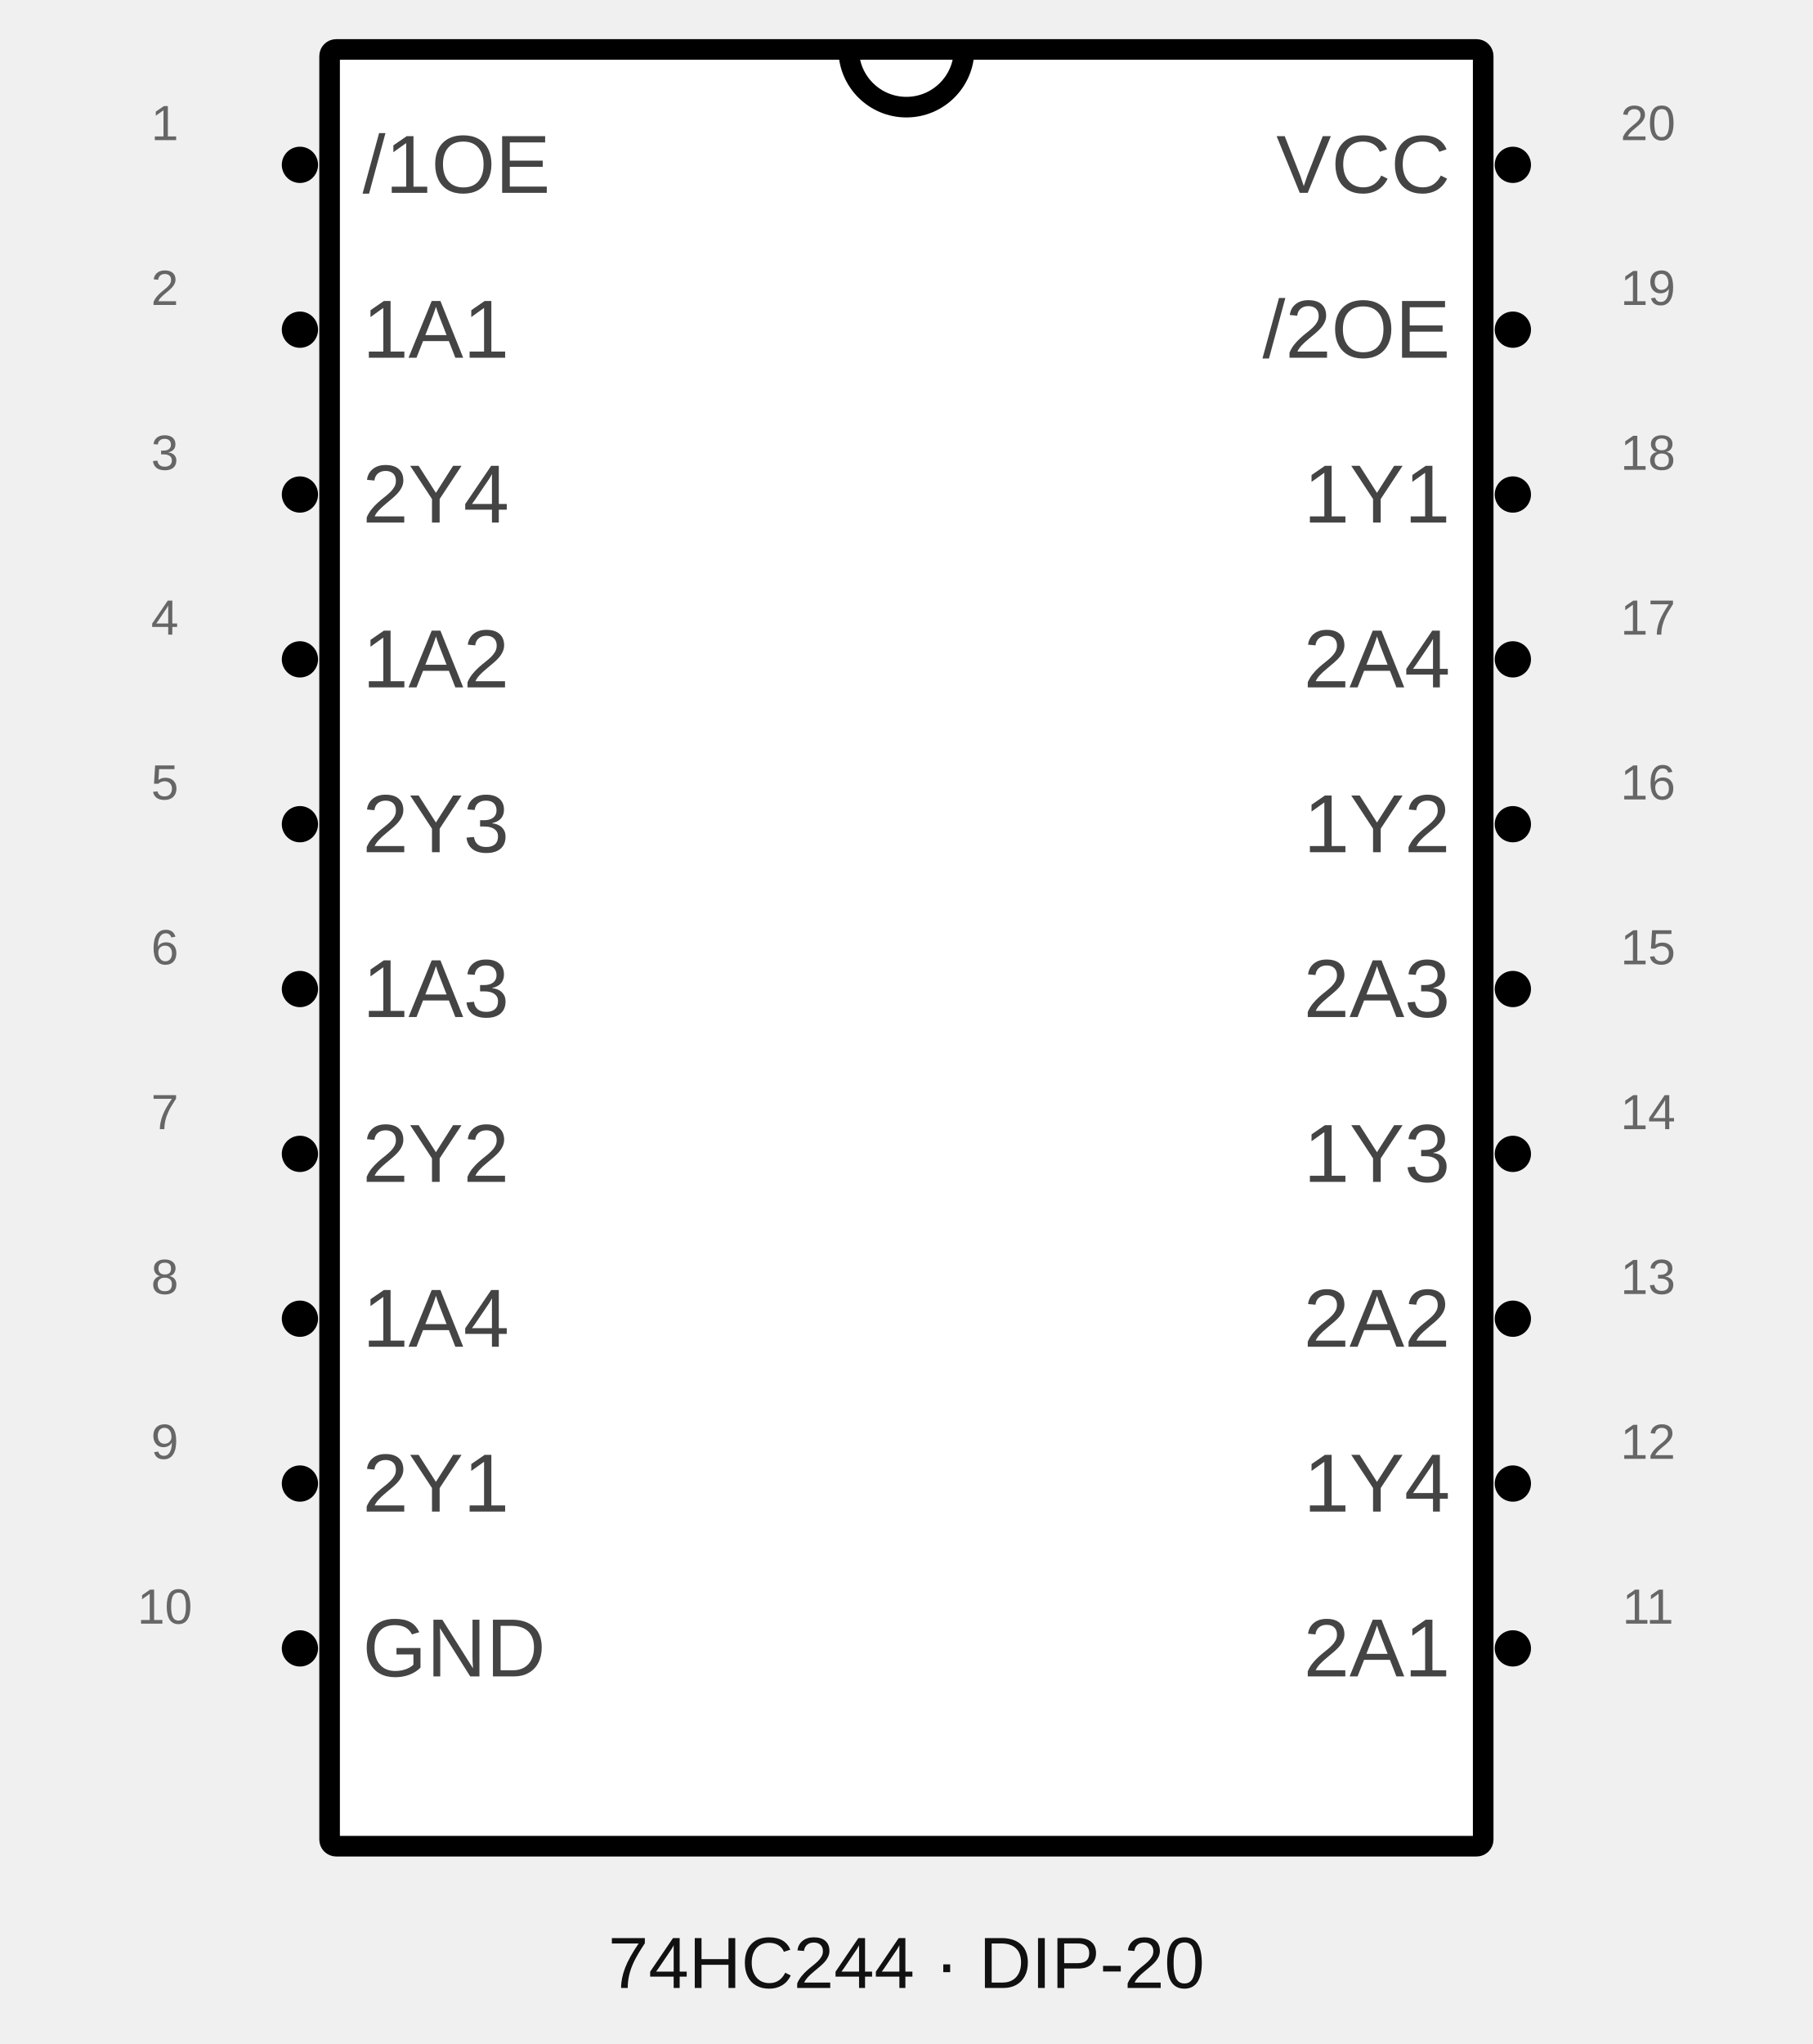
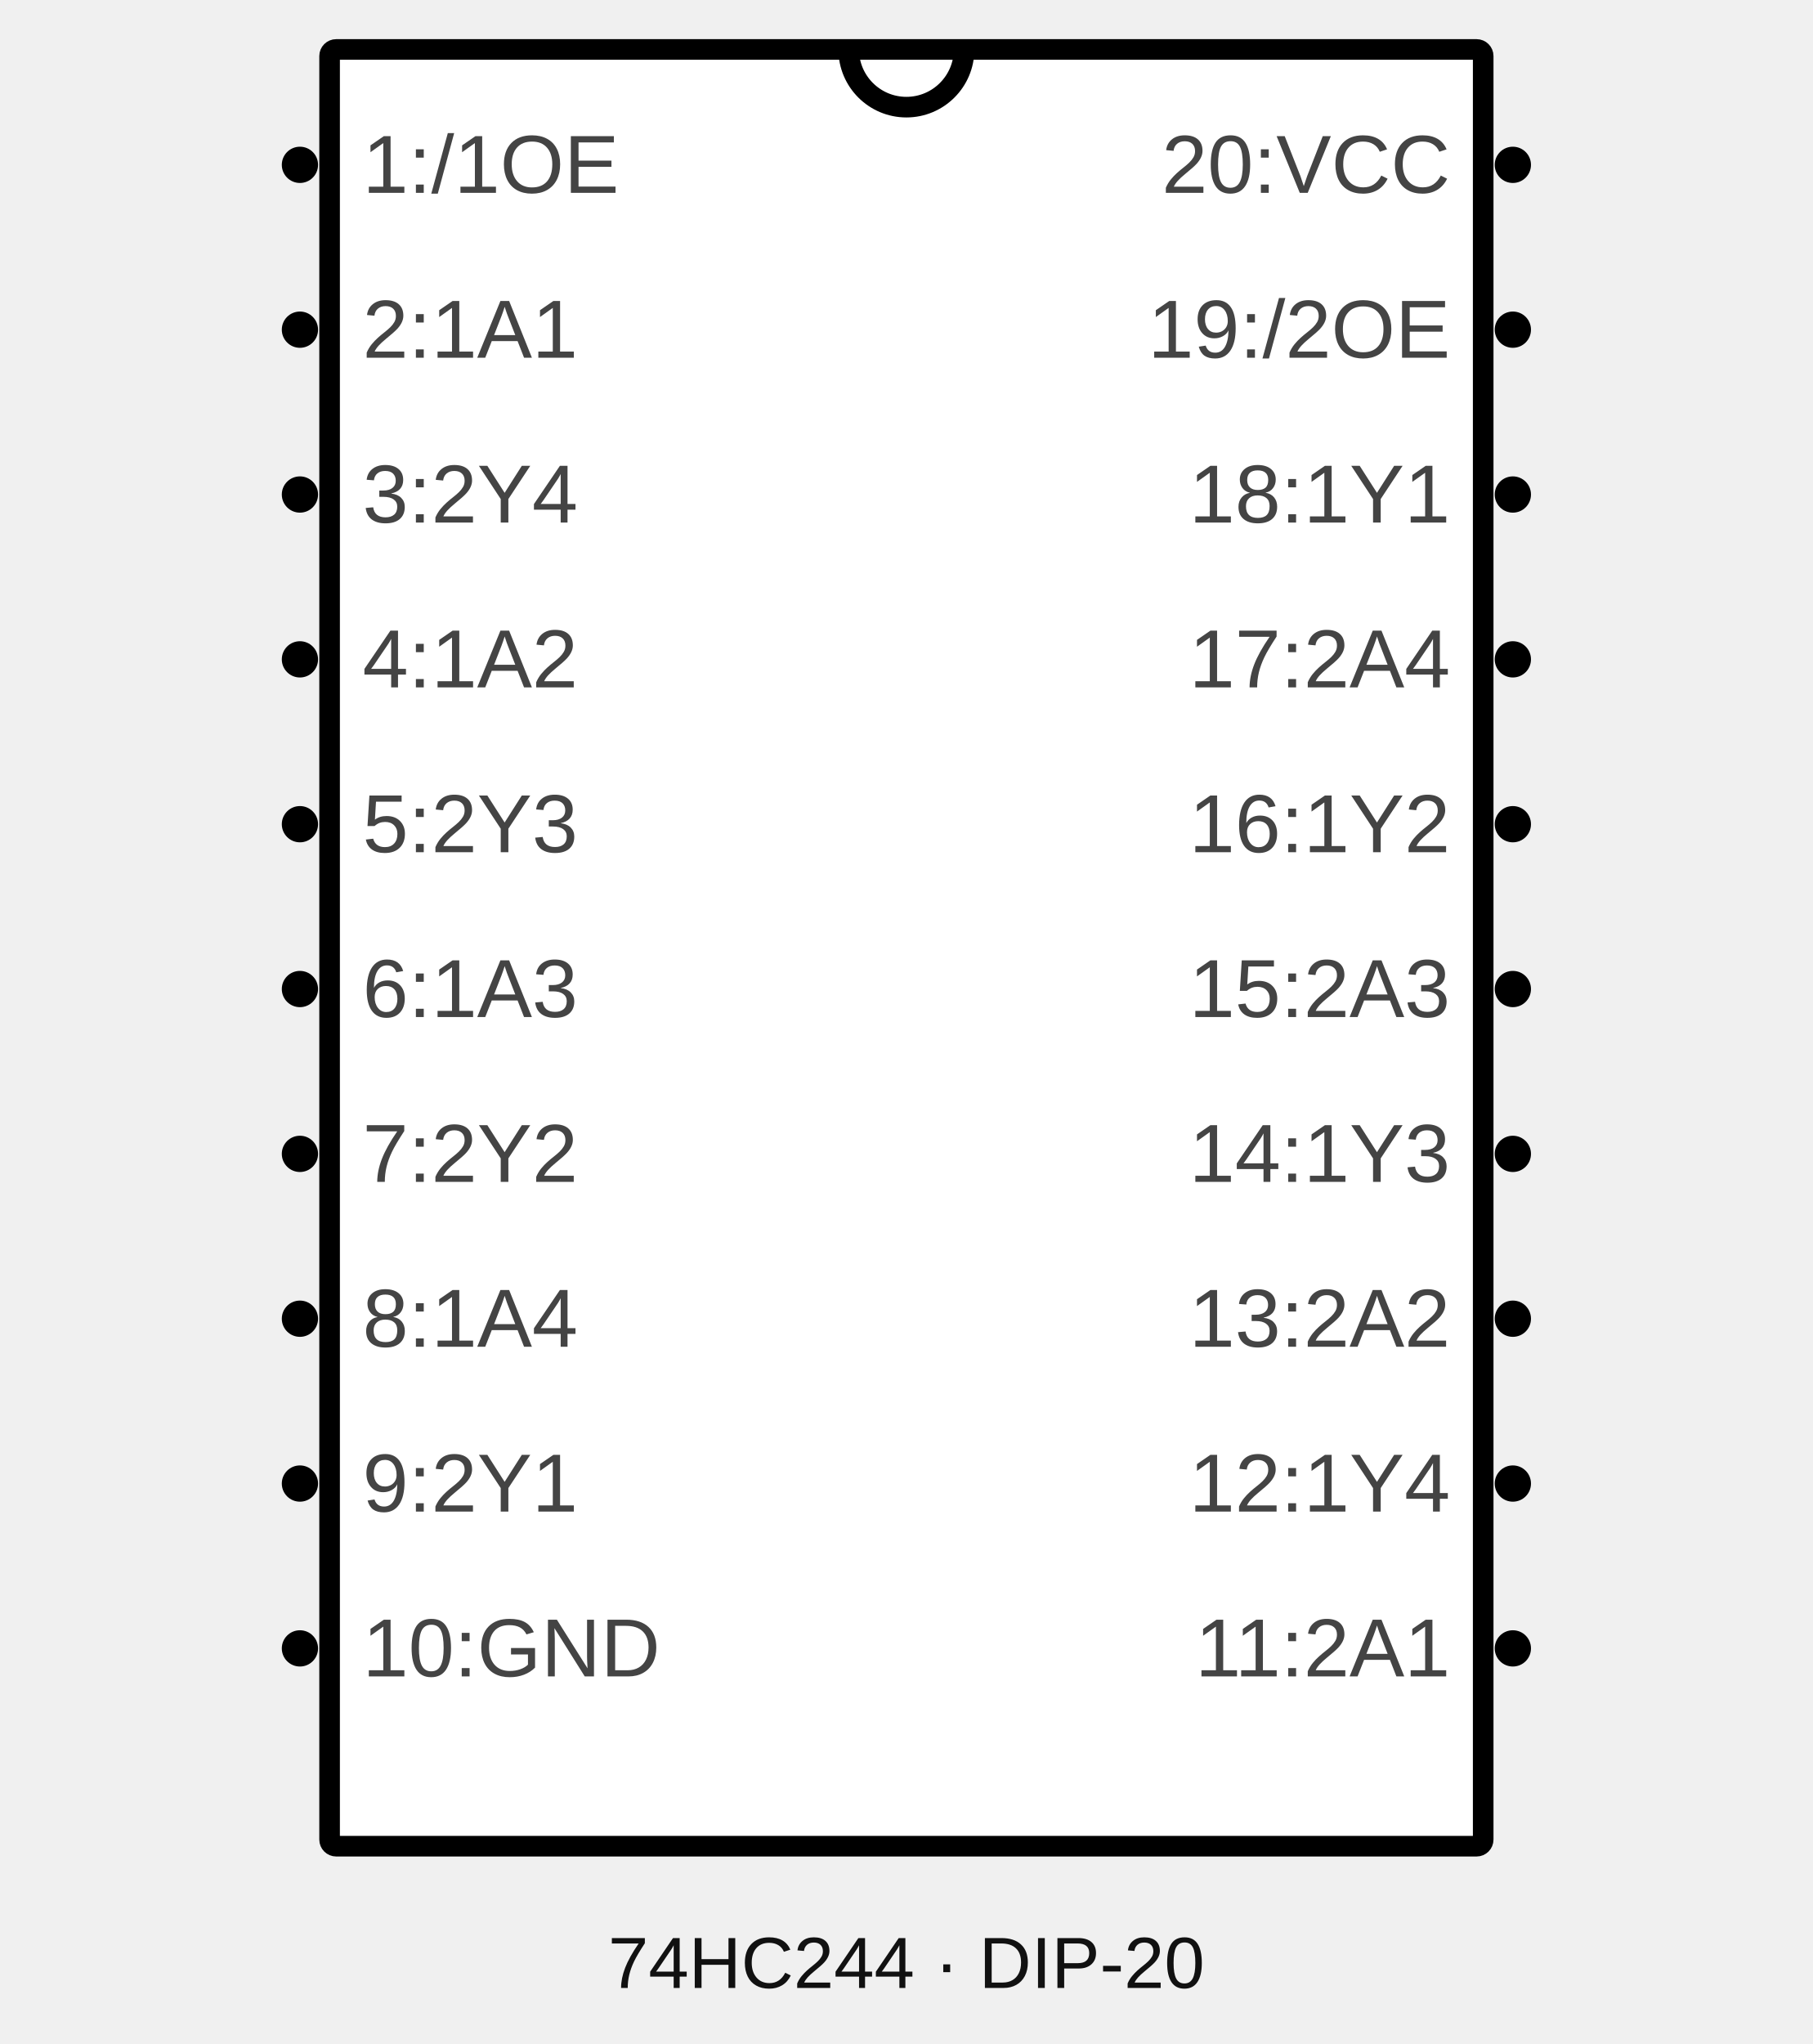
<svg xmlns="http://www.w3.org/2000/svg" viewBox="0 0 1100 1240" role="img" aria-labelledby="title desc">
  <style>.body{fill:#fff;stroke:#000;stroke-width:12.5}.lead{stroke:#787878;stroke-width:9.72;stroke-linecap:round}.node{fill:#000}.pin{fill:none;stroke:none}.name{font:50px "Droid Sans",Arial,sans-serif;fill:#444}.number{font:30px "Droid Sans",Arial,sans-serif;fill:#666}.title{font:44px "Droid Sans",Arial,sans-serif;fill:#111}</style>
  <text class="title" x="550" y="1206" text-anchor="middle">74HC244 · DIP-20</text>
  <rect class="body" x="200" y="30" width="700" height="1090" rx="4" />
  <path d="M515.0 30a35 35 0 0 0 70 0" fill="none" stroke="#000" stroke-width="12.5" />
-   <circle class="node" cx="182" cy="100" r="11" />
+   <circle class="node" id="connector0node" data-pin-number="1" data-pin-name="/1OE" data-direction="input" data-component-selector="@1" cx="182" cy="100" r="11" />
  <rect class="pin" id="connector0pin" data-pin-number="1" data-pin-name="/1OE" data-direction="input" x="5" y="95" width="195" height="10" />
-   <text class="name" x="220" y="117" text-anchor="start">/1OE</text>
-   <text class="number" x="100" y="85" text-anchor="middle">1</text>
-   <circle class="node" cx="182" cy="200" r="11" />
+   <text class="name" x="220" y="117" text-anchor="start">1:/1OE</text>
+   <circle class="node" id="connector1node" data-pin-number="2" data-pin-name="1A1" data-direction="input" data-component-selector="@2" cx="182" cy="200" r="11" />
  <rect class="pin" id="connector1pin" data-pin-number="2" data-pin-name="1A1" data-direction="input" x="5" y="195" width="195" height="10" />
-   <text class="name" x="220" y="217" text-anchor="start">1A1</text>
-   <text class="number" x="100" y="185" text-anchor="middle">2</text>
-   <circle class="node" cx="182" cy="300" r="11" />
+   <text class="name" x="220" y="217" text-anchor="start">2:1A1</text>
+   <circle class="node" id="connector2node" data-pin-number="3" data-pin-name="2Y4" data-direction="output" data-component-selector="@3" cx="182" cy="300" r="11" />
  <rect class="pin" id="connector2pin" data-pin-number="3" data-pin-name="2Y4" data-direction="output" x="5" y="295" width="195" height="10" />
-   <text class="name" x="220" y="317" text-anchor="start">2Y4</text>
-   <text class="number" x="100" y="285" text-anchor="middle">3</text>
-   <circle class="node" cx="182" cy="400" r="11" />
+   <text class="name" x="220" y="317" text-anchor="start">3:2Y4</text>
+   <circle class="node" id="connector3node" data-pin-number="4" data-pin-name="1A2" data-direction="input" data-component-selector="@4" cx="182" cy="400" r="11" />
  <rect class="pin" id="connector3pin" data-pin-number="4" data-pin-name="1A2" data-direction="input" x="5" y="395" width="195" height="10" />
-   <text class="name" x="220" y="417" text-anchor="start">1A2</text>
-   <text class="number" x="100" y="385" text-anchor="middle">4</text>
-   <circle class="node" cx="182" cy="500" r="11" />
+   <text class="name" x="220" y="417" text-anchor="start">4:1A2</text>
+   <circle class="node" id="connector4node" data-pin-number="5" data-pin-name="2Y3" data-direction="output" data-component-selector="@5" cx="182" cy="500" r="11" />
  <rect class="pin" id="connector4pin" data-pin-number="5" data-pin-name="2Y3" data-direction="output" x="5" y="495" width="195" height="10" />
-   <text class="name" x="220" y="517" text-anchor="start">2Y3</text>
-   <text class="number" x="100" y="485" text-anchor="middle">5</text>
-   <circle class="node" cx="182" cy="600" r="11" />
+   <text class="name" x="220" y="517" text-anchor="start">5:2Y3</text>
+   <circle class="node" id="connector5node" data-pin-number="6" data-pin-name="1A3" data-direction="input" data-component-selector="@6" cx="182" cy="600" r="11" />
  <rect class="pin" id="connector5pin" data-pin-number="6" data-pin-name="1A3" data-direction="input" x="5" y="595" width="195" height="10" />
-   <text class="name" x="220" y="617" text-anchor="start">1A3</text>
-   <text class="number" x="100" y="585" text-anchor="middle">6</text>
-   <circle class="node" cx="182" cy="700" r="11" />
+   <text class="name" x="220" y="617" text-anchor="start">6:1A3</text>
+   <circle class="node" id="connector6node" data-pin-number="7" data-pin-name="2Y2" data-direction="output" data-component-selector="@7" cx="182" cy="700" r="11" />
  <rect class="pin" id="connector6pin" data-pin-number="7" data-pin-name="2Y2" data-direction="output" x="5" y="695" width="195" height="10" />
-   <text class="name" x="220" y="717" text-anchor="start">2Y2</text>
-   <text class="number" x="100" y="685" text-anchor="middle">7</text>
-   <circle class="node" cx="182" cy="800" r="11" />
+   <text class="name" x="220" y="717" text-anchor="start">7:2Y2</text>
+   <circle class="node" id="connector7node" data-pin-number="8" data-pin-name="1A4" data-direction="input" data-component-selector="@8" cx="182" cy="800" r="11" />
  <rect class="pin" id="connector7pin" data-pin-number="8" data-pin-name="1A4" data-direction="input" x="5" y="795" width="195" height="10" />
-   <text class="name" x="220" y="817" text-anchor="start">1A4</text>
-   <text class="number" x="100" y="785" text-anchor="middle">8</text>
-   <circle class="node" cx="182" cy="900" r="11" />
+   <text class="name" x="220" y="817" text-anchor="start">8:1A4</text>
+   <circle class="node" id="connector8node" data-pin-number="9" data-pin-name="2Y1" data-direction="output" data-component-selector="@9" cx="182" cy="900" r="11" />
  <rect class="pin" id="connector8pin" data-pin-number="9" data-pin-name="2Y1" data-direction="output" x="5" y="895" width="195" height="10" />
-   <text class="name" x="220" y="917" text-anchor="start">2Y1</text>
-   <text class="number" x="100" y="885" text-anchor="middle">9</text>
-   <circle class="node" cx="182" cy="1000" r="11" />
+   <text class="name" x="220" y="917" text-anchor="start">9:2Y1</text>
+   <circle class="node" id="connector9node" data-pin-number="10" data-pin-name="GND" data-direction="power" data-component-selector="@10" cx="182" cy="1000" r="11" />
  <rect class="pin" id="connector9pin" data-pin-number="10" data-pin-name="GND" data-direction="power" x="5" y="995" width="195" height="10" />
-   <text class="name" x="220" y="1017" text-anchor="start">GND</text>
-   <text class="number" x="100" y="985" text-anchor="middle">10</text>
-   <circle class="node" cx="918" cy="1000" r="11" />
+   <text class="name" x="220" y="1017" text-anchor="start">10:GND</text>
+   <circle class="node" id="connector10node" data-pin-number="11" data-pin-name="2A1" data-direction="input" data-component-selector="@11" cx="918" cy="1000" r="11" />
  <rect class="pin" id="connector10pin" data-pin-number="11" data-pin-name="2A1" data-direction="input" x="900" y="995" width="195" height="10" />
-   <text class="name" x="880" y="1017" text-anchor="end">2A1</text>
-   <text class="number" x="1000" y="985" text-anchor="middle">11</text>
-   <circle class="node" cx="918" cy="900" r="11" />
+   <text class="name" x="880" y="1017" text-anchor="end">11:2A1</text>
+   <circle class="node" id="connector11node" data-pin-number="12" data-pin-name="1Y4" data-direction="output" data-component-selector="@12" cx="918" cy="900" r="11" />
  <rect class="pin" id="connector11pin" data-pin-number="12" data-pin-name="1Y4" data-direction="output" x="900" y="895" width="195" height="10" />
-   <text class="name" x="880" y="917" text-anchor="end">1Y4</text>
-   <text class="number" x="1000" y="885" text-anchor="middle">12</text>
-   <circle class="node" cx="918" cy="800" r="11" />
+   <text class="name" x="880" y="917" text-anchor="end">12:1Y4</text>
+   <circle class="node" id="connector12node" data-pin-number="13" data-pin-name="2A2" data-direction="input" data-component-selector="@13" cx="918" cy="800" r="11" />
  <rect class="pin" id="connector12pin" data-pin-number="13" data-pin-name="2A2" data-direction="input" x="900" y="795" width="195" height="10" />
-   <text class="name" x="880" y="817" text-anchor="end">2A2</text>
-   <text class="number" x="1000" y="785" text-anchor="middle">13</text>
-   <circle class="node" cx="918" cy="700" r="11" />
+   <text class="name" x="880" y="817" text-anchor="end">13:2A2</text>
+   <circle class="node" id="connector13node" data-pin-number="14" data-pin-name="1Y3" data-direction="output" data-component-selector="@14" cx="918" cy="700" r="11" />
  <rect class="pin" id="connector13pin" data-pin-number="14" data-pin-name="1Y3" data-direction="output" x="900" y="695" width="195" height="10" />
-   <text class="name" x="880" y="717" text-anchor="end">1Y3</text>
-   <text class="number" x="1000" y="685" text-anchor="middle">14</text>
-   <circle class="node" cx="918" cy="600" r="11" />
+   <text class="name" x="880" y="717" text-anchor="end">14:1Y3</text>
+   <circle class="node" id="connector14node" data-pin-number="15" data-pin-name="2A3" data-direction="input" data-component-selector="@15" cx="918" cy="600" r="11" />
  <rect class="pin" id="connector14pin" data-pin-number="15" data-pin-name="2A3" data-direction="input" x="900" y="595" width="195" height="10" />
-   <text class="name" x="880" y="617" text-anchor="end">2A3</text>
-   <text class="number" x="1000" y="585" text-anchor="middle">15</text>
-   <circle class="node" cx="918" cy="500" r="11" />
+   <text class="name" x="880" y="617" text-anchor="end">15:2A3</text>
+   <circle class="node" id="connector15node" data-pin-number="16" data-pin-name="1Y2" data-direction="output" data-component-selector="@16" cx="918" cy="500" r="11" />
  <rect class="pin" id="connector15pin" data-pin-number="16" data-pin-name="1Y2" data-direction="output" x="900" y="495" width="195" height="10" />
-   <text class="name" x="880" y="517" text-anchor="end">1Y2</text>
-   <text class="number" x="1000" y="485" text-anchor="middle">16</text>
-   <circle class="node" cx="918" cy="400" r="11" />
+   <text class="name" x="880" y="517" text-anchor="end">16:1Y2</text>
+   <circle class="node" id="connector16node" data-pin-number="17" data-pin-name="2A4" data-direction="input" data-component-selector="@17" cx="918" cy="400" r="11" />
  <rect class="pin" id="connector16pin" data-pin-number="17" data-pin-name="2A4" data-direction="input" x="900" y="395" width="195" height="10" />
-   <text class="name" x="880" y="417" text-anchor="end">2A4</text>
-   <text class="number" x="1000" y="385" text-anchor="middle">17</text>
-   <circle class="node" cx="918" cy="300" r="11" />
+   <text class="name" x="880" y="417" text-anchor="end">17:2A4</text>
+   <circle class="node" id="connector17node" data-pin-number="18" data-pin-name="1Y1" data-direction="output" data-component-selector="@18" cx="918" cy="300" r="11" />
  <rect class="pin" id="connector17pin" data-pin-number="18" data-pin-name="1Y1" data-direction="output" x="900" y="295" width="195" height="10" />
-   <text class="name" x="880" y="317" text-anchor="end">1Y1</text>
-   <text class="number" x="1000" y="285" text-anchor="middle">18</text>
-   <circle class="node" cx="918" cy="200" r="11" />
+   <text class="name" x="880" y="317" text-anchor="end">18:1Y1</text>
+   <circle class="node" id="connector18node" data-pin-number="19" data-pin-name="/2OE" data-direction="input" data-component-selector="@19" cx="918" cy="200" r="11" />
  <rect class="pin" id="connector18pin" data-pin-number="19" data-pin-name="/2OE" data-direction="input" x="900" y="195" width="195" height="10" />
-   <text class="name" x="880" y="217" text-anchor="end">/2OE</text>
-   <text class="number" x="1000" y="185" text-anchor="middle">19</text>
-   <circle class="node" cx="918" cy="100" r="11" />
+   <text class="name" x="880" y="217" text-anchor="end">19:/2OE</text>
+   <circle class="node" id="connector19node" data-pin-number="20" data-pin-name="VCC" data-direction="power" data-component-selector="@20" cx="918" cy="100" r="11" />
  <rect class="pin" id="connector19pin" data-pin-number="20" data-pin-name="VCC" data-direction="power" x="900" y="95" width="195" height="10" />
-   <text class="name" x="880" y="117" text-anchor="end">VCC</text>
-   <text class="number" x="1000" y="85" text-anchor="middle">20</text>
+   <text class="name" x="880" y="117" text-anchor="end">20:VCC</text>
</svg>
